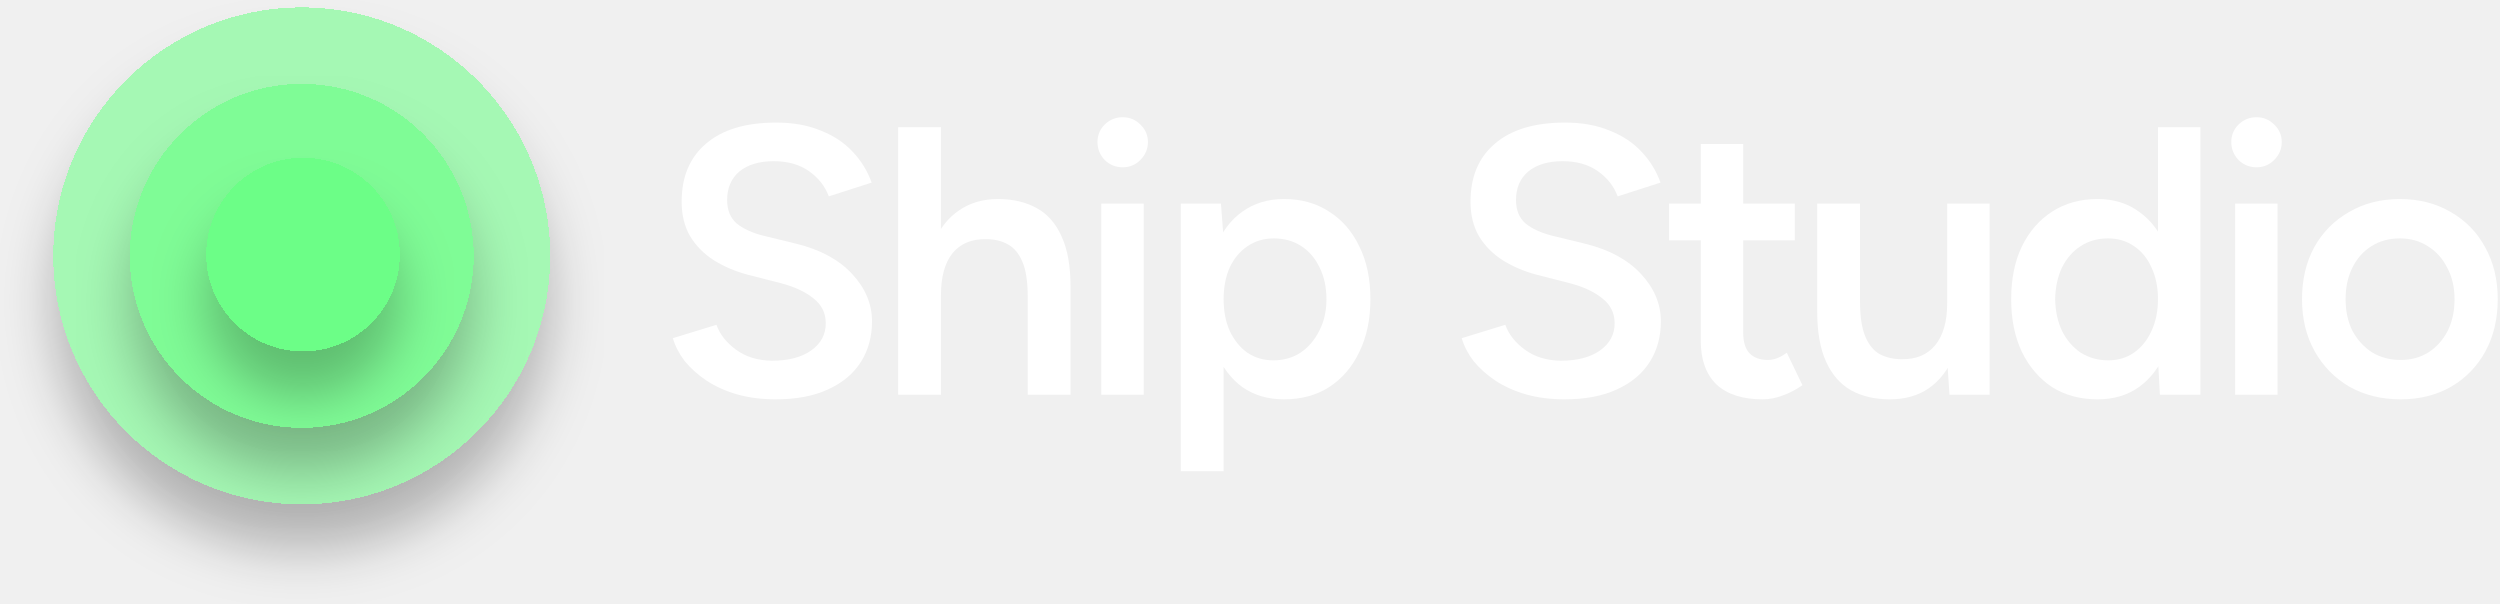
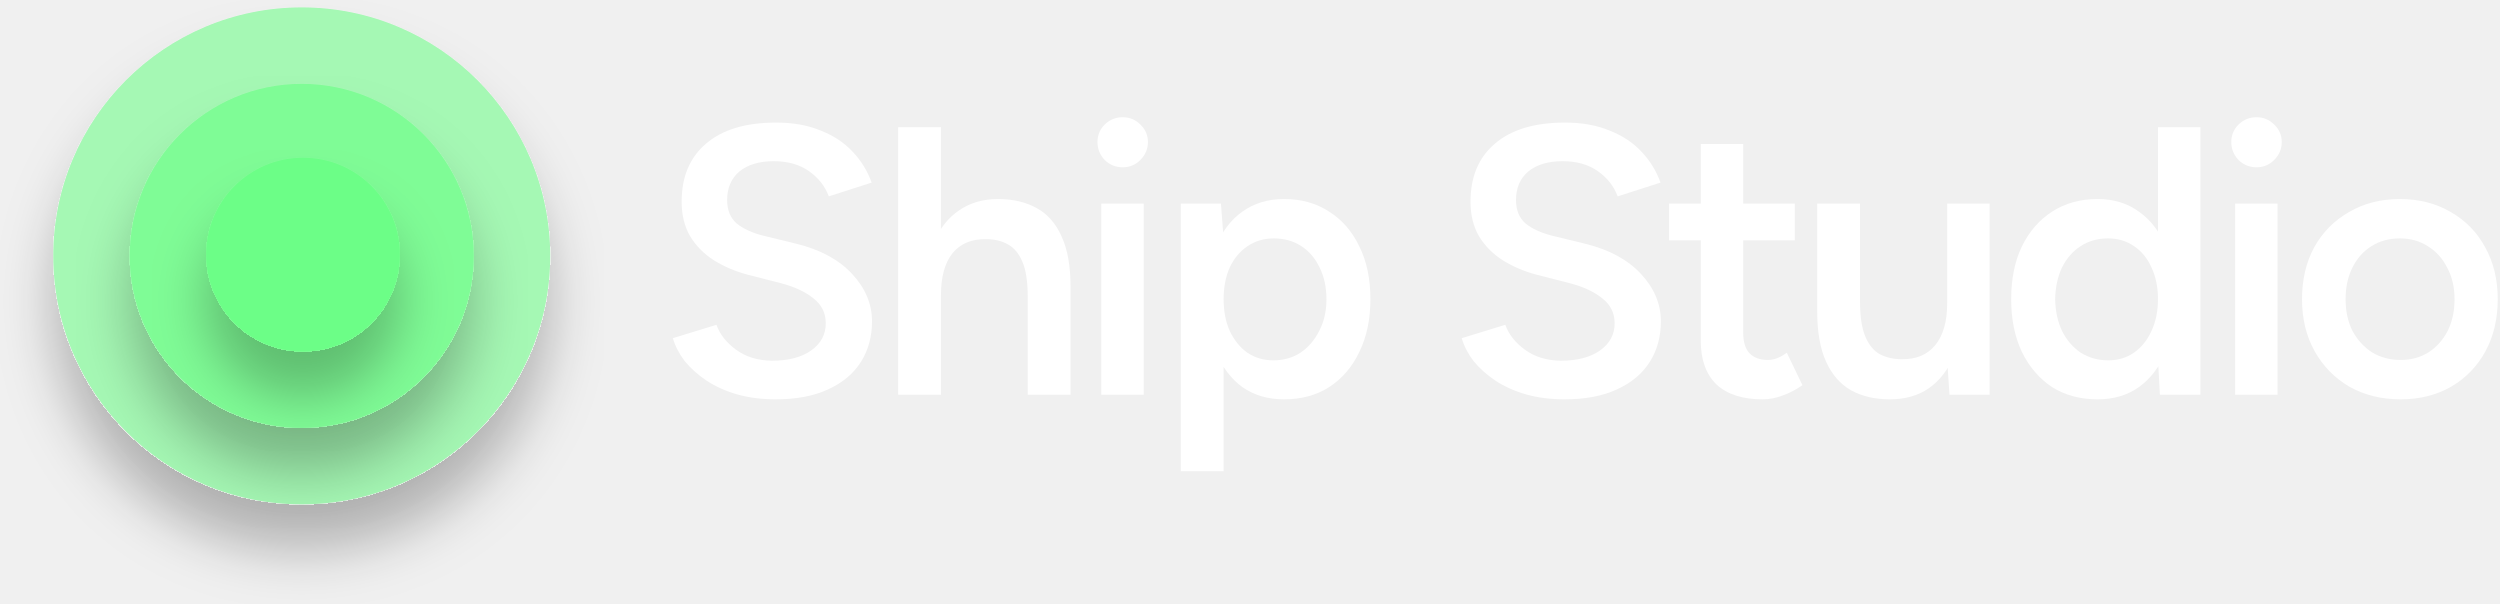
<svg xmlns="http://www.w3.org/2000/svg" width="981" height="237" viewBox="0 0 981 237" fill="none">
  <path d="M942.012 156.7C934.512 156.7 927.812 155.05 921.912 151.75C916.112 148.35 911.562 143.7 908.262 137.8C904.962 131.9 903.312 125.1 903.312 117.4C903.312 109.7 904.912 102.9 908.112 97C911.412 91.1 915.962 86.5 921.762 83.2C927.562 79.8 934.212 78.1 941.712 78.1C949.212 78.1 955.862 79.8 961.662 83.2C967.462 86.5 971.962 91.1 975.162 97C978.462 102.9 980.112 109.7 980.112 117.4C980.112 125.1 978.512 131.9 975.312 137.8C972.112 143.7 967.612 148.35 961.812 151.75C956.012 155.05 949.412 156.7 942.012 156.7ZM942.012 141.25C946.112 141.25 949.762 140.25 952.962 138.25C956.162 136.15 958.662 133.35 960.462 129.85C962.262 126.25 963.162 122.1 963.162 117.4C963.162 112.7 962.212 108.6 960.312 105.1C958.512 101.5 956.012 98.7 952.812 96.7C949.612 94.6 945.912 93.55 941.712 93.55C937.512 93.55 933.812 94.55 930.612 96.55C927.412 98.55 924.912 101.35 923.112 104.95C921.312 108.55 920.412 112.7 920.412 117.4C920.412 122.1 921.312 126.25 923.112 129.85C925.012 133.35 927.562 136.15 930.762 138.25C934.062 140.25 937.812 141.25 942.012 141.25Z" fill="white" />
  <path d="M877.062 154.9V79.9H893.712V154.9H877.062ZM885.462 65.65C882.762 65.65 880.412 64.7 878.412 62.8C876.512 60.8 875.562 58.45 875.562 55.75C875.562 53.05 876.512 50.75 878.412 48.85C880.412 46.95 882.762 46 885.462 46C888.162 46 890.462 46.95 892.362 48.85C894.362 50.75 895.362 53.05 895.362 55.75C895.362 58.45 894.362 60.8 892.362 62.8C890.462 64.7 888.162 65.65 885.462 65.65Z" fill="white" />
  <path d="M847.539 154.9L846.789 140.95V49.9H863.439V154.9H847.539ZM823.089 156.7C816.289 156.7 810.339 155.1 805.239 151.9C800.239 148.6 796.289 144 793.389 138.1C790.589 132.2 789.189 125.3 789.189 117.4C789.189 109.4 790.589 102.5 793.389 96.7C796.289 90.8 800.239 86.25 805.239 83.05C810.339 79.75 816.289 78.1 823.089 78.1C829.389 78.1 834.789 79.75 839.289 83.05C843.889 86.25 847.389 90.8 849.789 96.7C852.189 102.5 853.389 109.4 853.389 117.4C853.389 125.3 852.189 132.2 849.789 138.1C847.389 144 843.889 148.6 839.289 151.9C834.789 155.1 829.389 156.7 823.089 156.7ZM827.289 141.4C831.089 141.4 834.439 140.4 837.339 138.4C840.339 136.3 842.639 133.45 844.239 129.85C845.939 126.25 846.789 122.1 846.789 117.4C846.789 112.7 845.939 108.55 844.239 104.95C842.639 101.35 840.339 98.55 837.339 96.55C834.439 94.55 831.039 93.55 827.139 93.55C823.139 93.55 819.589 94.55 816.489 96.55C813.389 98.55 810.939 101.35 809.139 104.95C807.439 108.55 806.539 112.7 806.439 117.4C806.539 122.1 807.439 126.25 809.139 129.85C810.939 133.45 813.389 136.3 816.489 138.4C819.689 140.4 823.289 141.4 827.289 141.4Z" fill="white" />
  <path d="M764.97 154.9L764.07 141.1V79.9H780.72V154.9H764.97ZM713.07 118.3V79.9H729.87V118.3H713.07ZM729.87 118.3C729.87 124.2 730.57 128.8 731.97 132.1C733.37 135.4 735.27 137.7 737.67 139C740.17 140.3 743.02 140.95 746.22 140.95C751.92 141.05 756.32 139.2 759.42 135.4C762.52 131.6 764.07 126.15 764.07 119.05H770.37C770.37 126.95 769.17 133.75 766.77 139.45C764.47 145.05 761.17 149.35 756.87 152.35C752.67 155.25 747.57 156.7 741.57 156.7C735.67 156.7 730.57 155.5 726.27 153.1C722.07 150.7 718.82 146.95 716.52 141.85C714.22 136.75 713.07 130.2 713.07 122.2V118.3H729.87Z" fill="white" />
  <path d="M691.684 156.7C683.784 156.7 677.734 154.75 673.534 150.85C669.434 146.85 667.384 141.15 667.384 133.75V56.5H684.034V130.6C684.034 134.1 684.834 136.75 686.434 138.55C688.134 140.35 690.584 141.25 693.784 141.25C694.784 141.25 695.884 141.05 697.084 140.65C698.284 140.25 699.634 139.5 701.134 138.4L707.284 151.15C704.684 152.95 702.084 154.3 699.484 155.2C696.884 156.2 694.284 156.7 691.684 156.7ZM654.934 94.3V79.9H704.284V94.3H654.934Z" fill="white" />
  <path d="M613.931 156.7C608.431 156.7 603.381 156.05 598.781 154.75C594.281 153.45 590.281 151.65 586.781 149.35C583.381 147.05 580.531 144.5 578.231 141.7C576.031 138.8 574.481 135.8 573.581 132.7L590.681 127.45C591.981 131.15 594.531 134.4 598.331 137.2C602.131 140 606.831 141.45 612.431 141.55C618.931 141.55 624.081 140.2 627.881 137.5C631.681 134.8 633.581 131.25 633.581 126.85C633.581 122.85 631.981 119.6 628.781 117.1C625.581 114.5 621.281 112.5 615.881 111.1L602.981 107.8C598.081 106.5 593.631 104.6 589.631 102.1C585.731 99.6 582.631 96.45 580.331 92.65C578.131 88.85 577.031 84.35 577.031 79.15C577.031 69.35 580.231 61.75 586.631 56.35C593.031 50.85 602.181 48.1 614.081 48.1C620.781 48.1 626.631 49.15 631.631 51.25C636.731 53.25 640.931 56.05 644.231 59.65C647.531 63.15 649.981 67.15 651.581 71.65L634.781 77.05C633.281 73.05 630.681 69.75 626.981 67.15C623.281 64.55 618.681 63.25 613.181 63.25C607.481 63.25 602.981 64.6 599.681 67.3C596.481 70 594.881 73.75 594.881 78.55C594.881 82.45 596.131 85.5 598.631 87.7C601.231 89.8 604.731 91.4 609.131 92.5L622.031 95.65C631.431 97.95 638.731 101.9 643.931 107.5C649.131 113.1 651.731 119.3 651.731 126.1C651.731 132.1 650.281 137.4 647.381 142C644.481 146.6 640.181 150.2 634.481 152.8C628.881 155.4 622.031 156.7 613.931 156.7Z" fill="white" />
  <path d="M463.348 184.9V79.9H479.098L480.148 93.7V184.9H463.348ZM503.848 156.7C497.548 156.7 492.098 155.1 487.498 151.9C482.998 148.6 479.548 144 477.148 138.1C474.748 132.2 473.548 125.3 473.548 117.4C473.548 109.4 474.748 102.5 477.148 96.7C479.548 90.8 482.998 86.25 487.498 83.05C492.098 79.75 497.548 78.1 503.848 78.1C510.648 78.1 516.548 79.75 521.548 83.05C526.648 86.25 530.598 90.8 533.398 96.7C536.298 102.5 537.748 109.4 537.748 117.4C537.748 125.3 536.298 132.2 533.398 138.1C530.598 144 526.648 148.6 521.548 151.9C516.548 155.1 510.648 156.7 503.848 156.7ZM499.648 141.4C503.648 141.4 507.198 140.4 510.298 138.4C513.398 136.3 515.848 133.45 517.648 129.85C519.548 126.25 520.498 122.1 520.498 117.4C520.498 112.7 519.598 108.55 517.798 104.95C516.098 101.35 513.698 98.55 510.598 96.55C507.498 94.55 503.898 93.55 499.798 93.55C495.998 93.55 492.598 94.55 489.598 96.55C486.598 98.55 484.248 101.35 482.548 104.95C480.948 108.55 480.148 112.7 480.148 117.4C480.148 122.1 480.948 126.25 482.548 129.85C484.248 133.45 486.548 136.3 489.448 138.4C492.448 140.4 495.848 141.4 499.648 141.4Z" fill="white" />
  <path d="M432.148 154.9V79.9H448.798V154.9H432.148ZM440.548 65.65C437.848 65.65 435.498 64.7 433.498 62.8C431.598 60.8 430.648 58.45 430.648 55.75C430.648 53.05 431.598 50.75 433.498 48.85C435.498 46.95 437.848 46 440.548 46C443.248 46 445.548 46.95 447.448 48.85C449.448 50.75 450.448 53.05 450.448 55.75C450.448 58.45 449.448 60.8 447.448 62.8C445.548 64.7 443.248 65.65 440.548 65.65Z" fill="white" />
  <path d="M352.433 154.9V49.9H369.233V154.9H352.433ZM403.283 154.9V116.5H420.083V154.9H403.283ZM403.283 116.5C403.283 110.5 402.583 105.9 401.183 102.7C399.783 99.4 397.833 97.1 395.333 95.8C392.933 94.5 390.133 93.85 386.933 93.85C381.233 93.75 376.833 95.6 373.733 99.4C370.733 103.2 369.233 108.65 369.233 115.75H362.783C362.783 107.85 363.933 101.1 366.233 95.5C368.633 89.8 371.983 85.5 376.283 82.6C380.583 79.6 385.683 78.1 391.583 78.1C397.483 78.1 402.583 79.3 406.883 81.7C411.183 84.1 414.433 87.85 416.633 92.95C418.933 97.95 420.083 104.5 420.083 112.6V116.5H403.283Z" fill="white" />
  <path d="M304.38 156.7C298.88 156.7 293.83 156.05 289.23 154.75C284.73 153.45 280.73 151.65 277.23 149.35C273.83 147.05 270.98 144.5 268.68 141.7C266.48 138.8 264.93 135.8 264.03 132.7L281.13 127.45C282.43 131.15 284.98 134.4 288.78 137.2C292.58 140 297.28 141.45 302.88 141.55C309.38 141.55 314.53 140.2 318.33 137.5C322.13 134.8 324.03 131.25 324.03 126.85C324.03 122.85 322.43 119.6 319.23 117.1C316.03 114.5 311.73 112.5 306.33 111.1L293.43 107.8C288.53 106.5 284.08 104.6 280.08 102.1C276.18 99.6 273.08 96.45 270.78 92.65C268.58 88.85 267.48 84.35 267.48 79.15C267.48 69.35 270.68 61.75 277.08 56.35C283.48 50.85 292.63 48.1 304.53 48.1C311.23 48.1 317.08 49.15 322.08 51.25C327.18 53.25 331.38 56.05 334.68 59.65C337.98 63.15 340.43 67.15 342.03 71.65L325.23 77.05C323.73 73.05 321.13 69.75 317.43 67.15C313.73 64.55 309.13 63.25 303.63 63.25C297.93 63.25 293.43 64.6 290.13 67.3C286.93 70 285.33 73.75 285.33 78.55C285.33 82.45 286.58 85.5 289.08 87.7C291.68 89.8 295.18 91.4 299.58 92.5L312.48 95.65C321.88 97.95 329.18 101.9 334.38 107.5C339.58 113.1 342.18 119.3 342.18 126.1C342.18 132.1 340.73 137.4 337.83 142C334.93 146.6 330.63 150.2 324.93 152.8C319.33 155.4 312.48 156.7 304.38 156.7Z" fill="white" />
  <g filter="url(#filter0_d_6_145)">
-     <rect x="20.9" y="2.9" width="195" height="195" rx="97.5" fill="#5BFF79" fill-opacity="0.5" shape-rendering="crispEdges" />
+     <rect x="20.9" y="2.9" width="195" height="195" rx="97.5" fill="#5BFF79" fill-opacity="0.5" />
  </g>
  <g filter="url(#filter1_d_6_145)">
-     <rect x="50.9" y="32.9" width="135" height="135" rx="67.5" fill="#5BFF79" fill-opacity="0.5" shape-rendering="crispEdges" />
+     <rect x="50.9" y="32.9" width="135" height="135" rx="67.5" fill="#5BFF79" fill-opacity="0.5" />
  </g>
  <g filter="url(#filter2_d_6_145)">
-     <rect x="80.9" y="61.9" width="76" height="76" rx="38" fill="#5BFF79" fill-opacity="0.5" shape-rendering="crispEdges" />
+     <rect x="80.9" y="61.9" width="76" height="76" rx="38" fill="#5BFF79" fill-opacity="0.5" />
  </g>
  <defs>
    <filter id="filter0_d_6_145" x="2.47955e-05" y="2.47955e-05" width="236.8" height="236.8" filterUnits="userSpaceOnUse" color-interpolation-filters="sRGB">
      <feFlood flood-opacity="0" result="BackgroundImageFix" />
      <feColorMatrix in="SourceAlpha" type="matrix" values="0 0 0 0 0 0 0 0 0 0 0 0 0 0 0 0 0 0 127 0" result="hardAlpha" />
      <feOffset dy="18" />
      <feGaussianBlur stdDeviation="10.45" />
      <feComposite in2="hardAlpha" operator="out" />
      <feColorMatrix type="matrix" values="0 0 0 0 0 0 0 0 0 0 0 0 0 0 0 0 0 0 0.25 0" />
      <feBlend mode="normal" in2="BackgroundImageFix" result="effect1_dropShadow_6_145" />
      <feBlend mode="normal" in="SourceGraphic" in2="effect1_dropShadow_6_145" result="shape" />
    </filter>
    <filter id="filter1_d_6_145" x="30" y="30" width="176.8" height="176.8" filterUnits="userSpaceOnUse" color-interpolation-filters="sRGB">
      <feFlood flood-opacity="0" result="BackgroundImageFix" />
      <feColorMatrix in="SourceAlpha" type="matrix" values="0 0 0 0 0 0 0 0 0 0 0 0 0 0 0 0 0 0 127 0" result="hardAlpha" />
      <feOffset dy="18" />
      <feGaussianBlur stdDeviation="10.45" />
      <feComposite in2="hardAlpha" operator="out" />
      <feColorMatrix type="matrix" values="0 0 0 0 0 0 0 0 0 0 0 0 0 0 0 0 0 0 0.25 0" />
      <feBlend mode="normal" in2="BackgroundImageFix" result="effect1_dropShadow_6_145" />
      <feBlend mode="normal" in="SourceGraphic" in2="effect1_dropShadow_6_145" result="shape" />
    </filter>
    <filter id="filter2_d_6_145" x="60" y="59" width="117.8" height="117.8" filterUnits="userSpaceOnUse" color-interpolation-filters="sRGB">
      <feFlood flood-opacity="0" result="BackgroundImageFix" />
      <feColorMatrix in="SourceAlpha" type="matrix" values="0 0 0 0 0 0 0 0 0 0 0 0 0 0 0 0 0 0 127 0" result="hardAlpha" />
      <feOffset dy="18" />
      <feGaussianBlur stdDeviation="10.45" />
      <feComposite in2="hardAlpha" operator="out" />
      <feColorMatrix type="matrix" values="0 0 0 0 0 0 0 0 0 0 0 0 0 0 0 0 0 0 0.25 0" />
      <feBlend mode="normal" in2="BackgroundImageFix" result="effect1_dropShadow_6_145" />
      <feBlend mode="normal" in="SourceGraphic" in2="effect1_dropShadow_6_145" result="shape" />
    </filter>
  </defs>
</svg>
